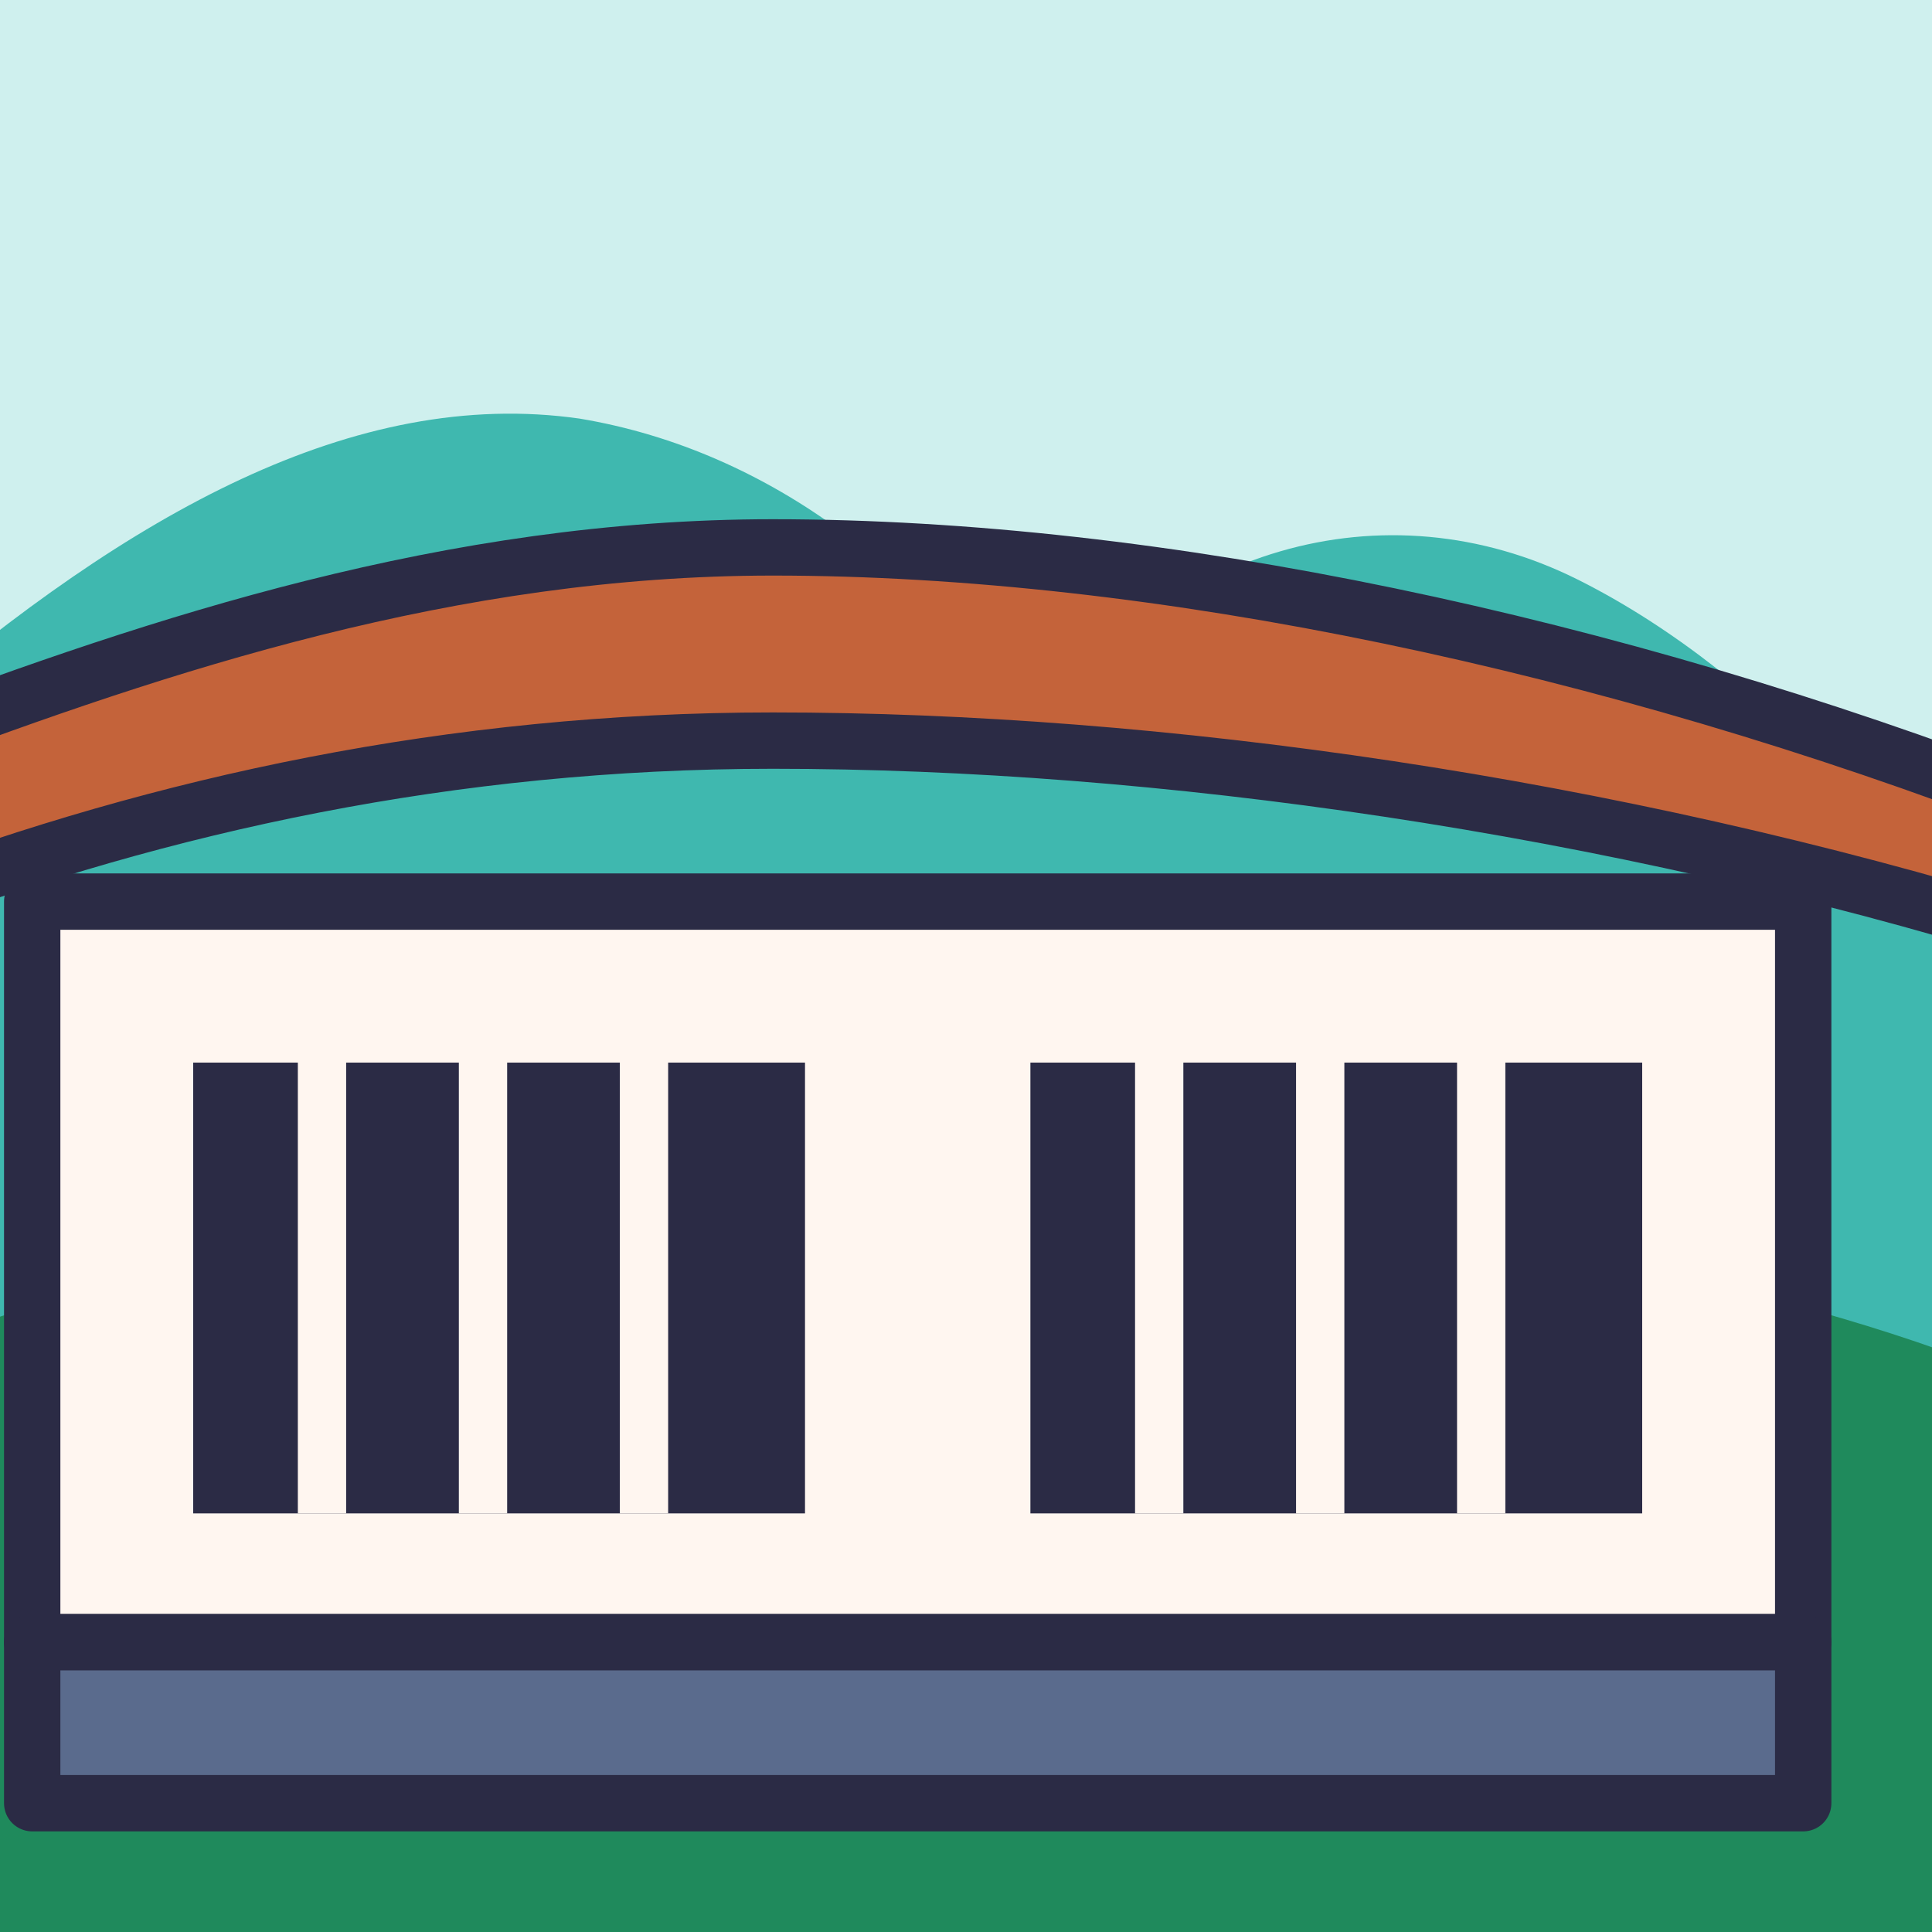
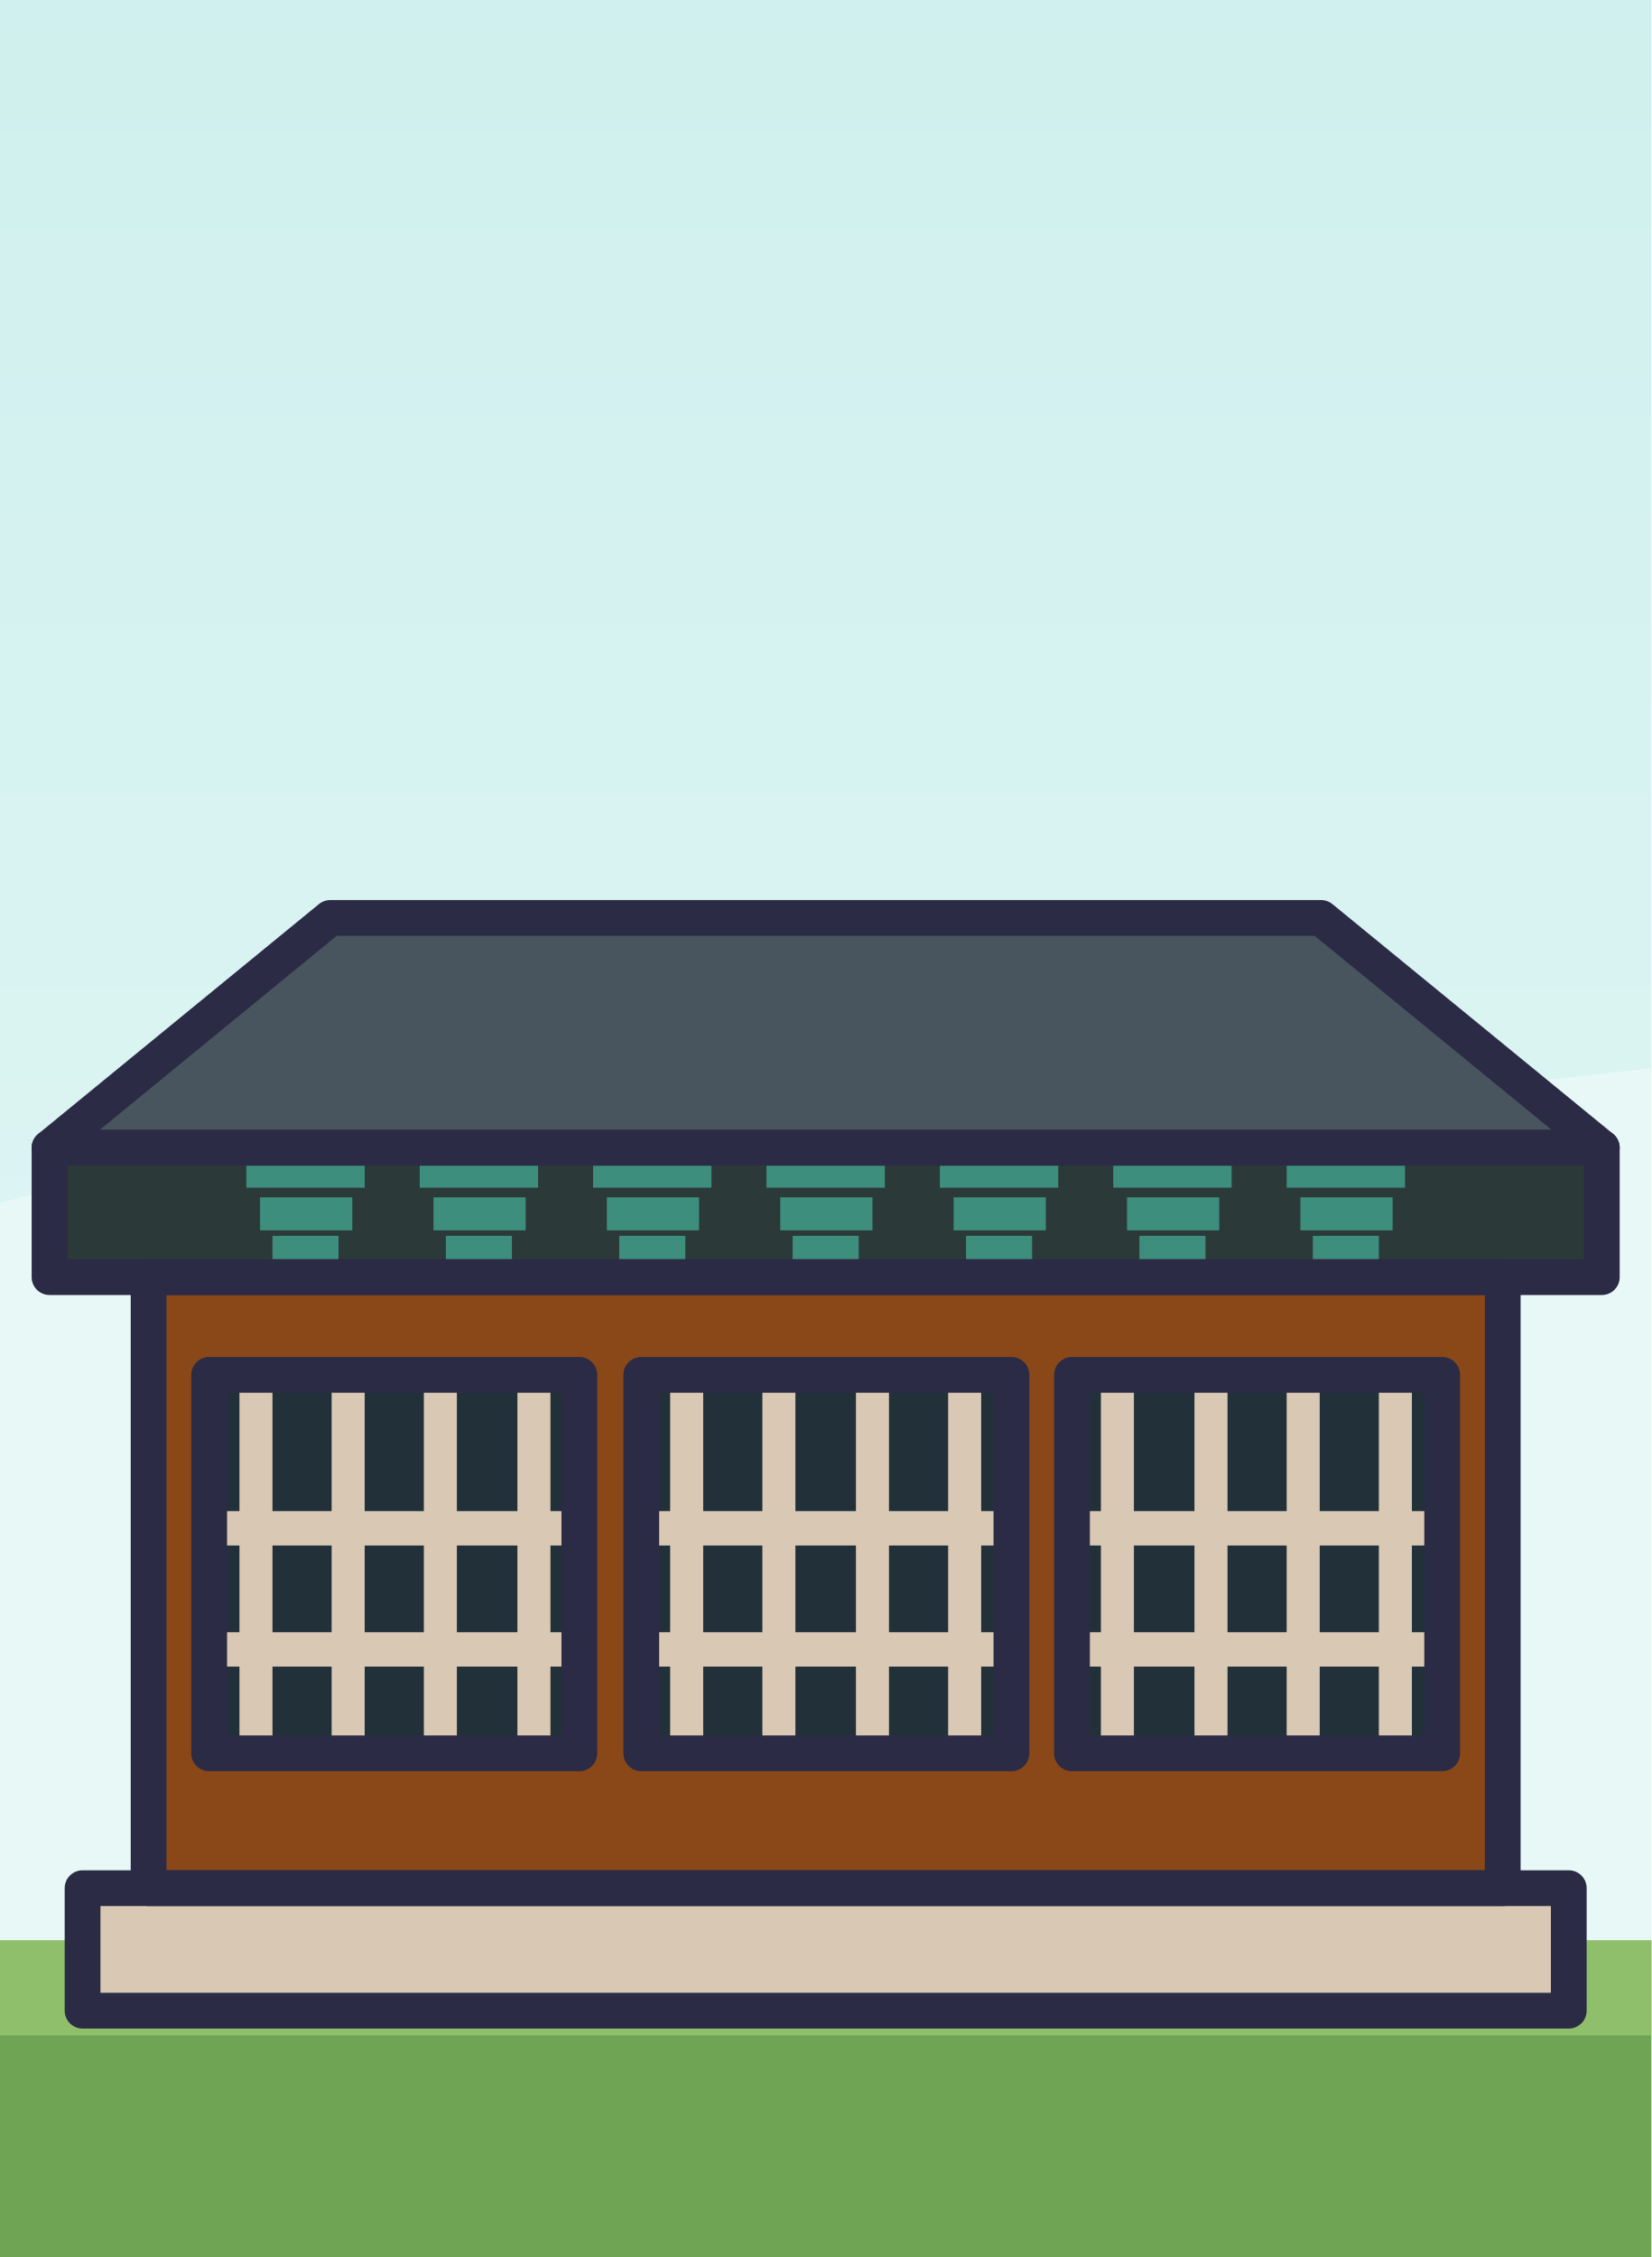
- <svg xmlns="http://www.w3.org/2000/svg" viewBox="0 0 120 120" width="120" height="120" role="img" aria-label="해인사 장경판전" data-landmark="janggyeong-panjeon-depositories-haeinsa-temple">
-   <rect x="-6" y="-6" width="132" height="132" fill="#CFF0EE" />
-   <path d="M-6 126V44C8 32 22 24 36 26C48 28 58 36 64 46C72 34 86 30 98 36C110 42 120 54 126 64V126Z" fill="#3FB8AF" />
-   <path d="M-6 126V84C14 76 40 72 66 74C92 76 112 80 126 86V126Z" fill="#1F8A5C" />
-   <path d="M-6 46C10 40 28 34 48 34C72 34 100 40 126 50V58C100 50 72 46 48 46C28 46 10 50 -6 56Z" fill="#C4633A" stroke="#2B2B45" stroke-width="3.5" stroke-linejoin="round" />
-   <path d="M2 56H112V102H2Z" fill="#FFF6F0" stroke="#2B2B45" stroke-width="3.5" stroke-linejoin="round" />
-   <path d="M12 66H50V94H12Z" fill="#2B2B45" />
-   <path d="M64 66H102V94H64Z" fill="#2B2B45" />
-   <path d="M20 66V94M30 66V94M40 66V94" stroke="#FFF6F0" stroke-width="3" fill="none" />
-   <path d="M72 66V94M82 66V94M92 66V94" stroke="#FFF6F0" stroke-width="3" fill="none" />
-   <path d="M2 102H112V112H2Z" fill="#5A6B8D" stroke="#2B2B45" stroke-width="3.5" stroke-linejoin="round" />
+ <svg xmlns="http://www.w3.org/2000/svg" viewBox="0 0 120 164" width="120" height="164" role="img" aria-label="장경판전" data-landmark="janggyeong-panjeon-depositories-haeinsa-temple">
+   <defs>
+     <linearGradient id="sky" x1="0" y1="0" x2="0" y2="1">
+       <stop offset="0" stop-color="#CFF0EE" />
+       <stop offset="1" stop-color="#E7F8F7" />
+     </linearGradient>
+   </defs>
+   <rect width="120" height="164" fill="url(#sky)" />
+   <path d="M0,87.4 C33.6,78.4 81.6,82.5 120,77.6 L120,141.0 L0,141.0 Z" fill="#E7F8F7" opacity="1" />
+   <rect y="141.0" width="120" height="23.0" fill="#6FA455" />
+   <rect y="141.0" width="120" height="6.9" fill="#8FBF6A" />
+   <rect x="6.0" y="137.2" width="108.0" height="8.9" fill="#D9C9B4" />
+   <rect x="10.8" y="92.8" width="98.4" height="44.4" fill="#8A4818" />
+   <rect x="15.2" y="99.9" width="26.9" height="27.5" fill="#22303A" />
+   <rect x="17.4" y="99.9" width="2.4" height="27.5" fill="#D9C9B4" />
+   <rect x="24.1" y="99.9" width="2.4" height="27.5" fill="#D9C9B4" />
+   <rect x="30.8" y="99.9" width="2.4" height="27.5" fill="#D9C9B4" />
+   <rect x="37.6" y="99.9" width="2.4" height="27.5" fill="#D9C9B4" />
+   <rect x="15.2" y="109.8" width="26.9" height="2.5" fill="#D9C9B4" />
+   <rect x="15.2" y="118.6" width="26.9" height="2.5" fill="#D9C9B4" />
+   <rect x="46.6" y="99.9" width="26.9" height="27.5" fill="#22303A" />
+   <rect x="48.7" y="99.9" width="2.4" height="27.5" fill="#D9C9B4" />
+   <rect x="55.4" y="99.9" width="2.4" height="27.5" fill="#D9C9B4" />
+   <rect x="62.2" y="99.9" width="2.4" height="27.5" fill="#D9C9B4" />
+   <rect x="68.9" y="99.9" width="2.4" height="27.5" fill="#D9C9B4" />
+   <rect x="46.6" y="109.8" width="26.9" height="2.5" fill="#D9C9B4" />
+   <rect x="46.6" y="118.6" width="26.9" height="2.5" fill="#D9C9B4" />
+   <rect x="77.9" y="99.9" width="26.9" height="27.5" fill="#22303A" />
+   <rect x="80.0" y="99.9" width="2.4" height="27.5" fill="#D9C9B4" />
+   <rect x="86.8" y="99.9" width="2.4" height="27.5" fill="#D9C9B4" />
+   <rect x="93.5" y="99.9" width="2.4" height="27.5" fill="#D9C9B4" />
+   <rect x="100.2" y="99.9" width="2.4" height="27.5" fill="#D9C9B4" />
+   <rect x="77.9" y="109.8" width="26.9" height="2.5" fill="#D9C9B4" />
+   <rect x="77.9" y="118.6" width="26.9" height="2.5" fill="#D9C9B4" />
+   <path d="M3.6,83.4 L116.4,83.4 L116.4,92.8 L3.6,92.8 Z" fill="#2B3A38" />
+   <path d="M24.0,66.7 L96.0,66.7 L116.4,83.4 L3.6,83.4 Z" fill="#48545E" />
+   <rect x="17.9" y="83.9" width="8.6" height="2.4" fill="#3E8E7E" />
+   <rect x="18.9" y="87.0" width="6.7" height="2.4" fill="#3E8E7E" />
+   <rect x="19.8" y="89.8" width="4.8" height="2.4" fill="#3E8E7E" />
+   <rect x="30.5" y="83.9" width="8.6" height="2.4" fill="#3E8E7E" />
+   <rect x="31.5" y="87.0" width="6.7" height="2.4" fill="#3E8E7E" />
+   <rect x="32.4" y="89.8" width="4.8" height="2.4" fill="#3E8E7E" />
+   <rect x="43.1" y="83.9" width="8.6" height="2.4" fill="#3E8E7E" />
+   <rect x="44.1" y="87.0" width="6.7" height="2.4" fill="#3E8E7E" />
+   <rect x="45.0" y="89.8" width="4.8" height="2.4" fill="#3E8E7E" />
+   <rect x="55.7" y="83.9" width="8.6" height="2.4" fill="#3E8E7E" />
+   <rect x="56.7" y="87.0" width="6.7" height="2.4" fill="#3E8E7E" />
+   <rect x="57.6" y="89.8" width="4.8" height="2.4" fill="#3E8E7E" />
+   <rect x="68.3" y="83.9" width="8.6" height="2.4" fill="#3E8E7E" />
+   <rect x="69.3" y="87.0" width="6.7" height="2.4" fill="#3E8E7E" />
+   <rect x="70.2" y="89.8" width="4.8" height="2.4" fill="#3E8E7E" />
+   <rect x="80.9" y="83.9" width="8.6" height="2.4" fill="#3E8E7E" />
+   <rect x="81.9" y="87.0" width="6.7" height="2.4" fill="#3E8E7E" />
+   <rect x="82.8" y="89.8" width="4.8" height="2.4" fill="#3E8E7E" />
+   <rect x="93.5" y="83.9" width="8.6" height="2.4" fill="#3E8E7E" />
+   <rect x="94.5" y="87.0" width="6.7" height="2.4" fill="#3E8E7E" />
+   <rect x="95.4" y="89.8" width="4.8" height="2.4" fill="#3E8E7E" />
+   <g fill="none" stroke="#2B2B45" stroke-width="2.6" stroke-linejoin="round" stroke-linecap="round">
+     <rect x="6.0" y="137.2" width="108.0" height="8.9" />
+     <rect x="10.8" y="92.8" width="98.4" height="44.4" />
+     <rect x="15.2" y="99.9" width="26.9" height="27.5" />
+     <rect x="46.6" y="99.9" width="26.9" height="27.5" />
+     <rect x="77.9" y="99.9" width="26.9" height="27.5" />
+     <path d="M24.0,66.7 L96.0,66.7 L116.4,83.4 L3.6,83.4 Z" />
+     <path d="M3.6,83.4 L116.4,83.4 L116.4,92.8 L3.6,92.8 Z" />
+   </g>
</svg>
